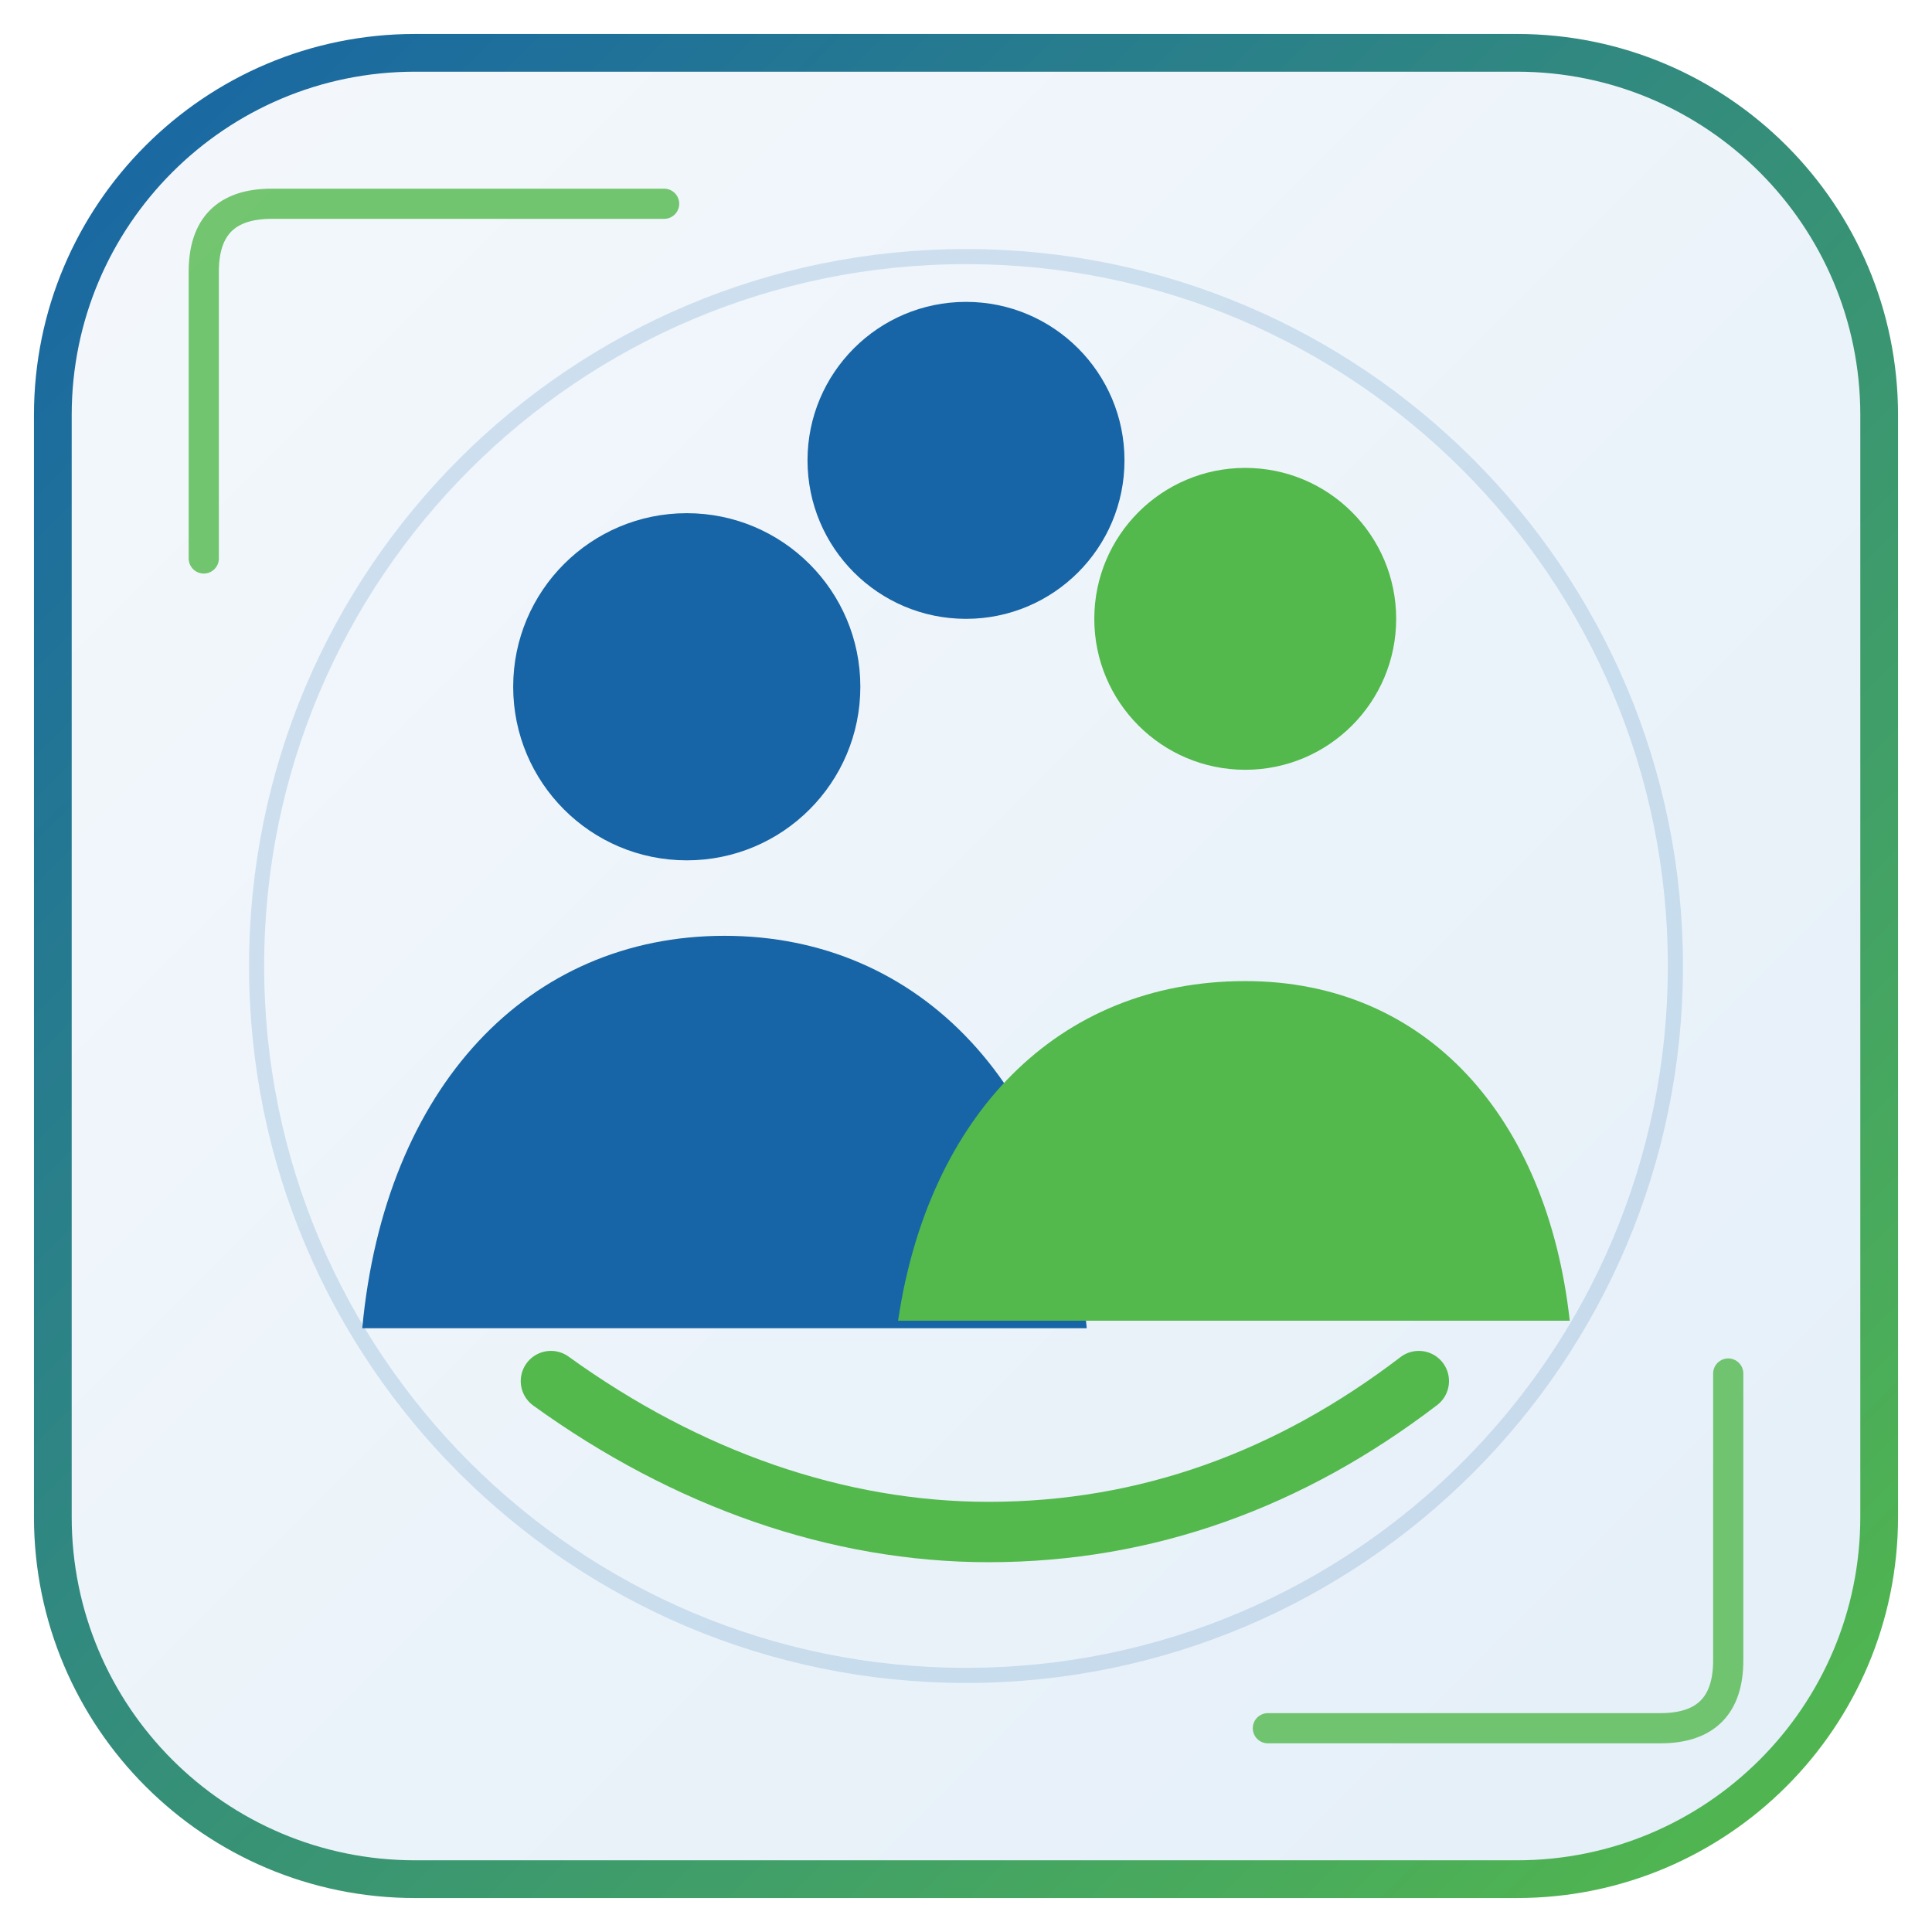
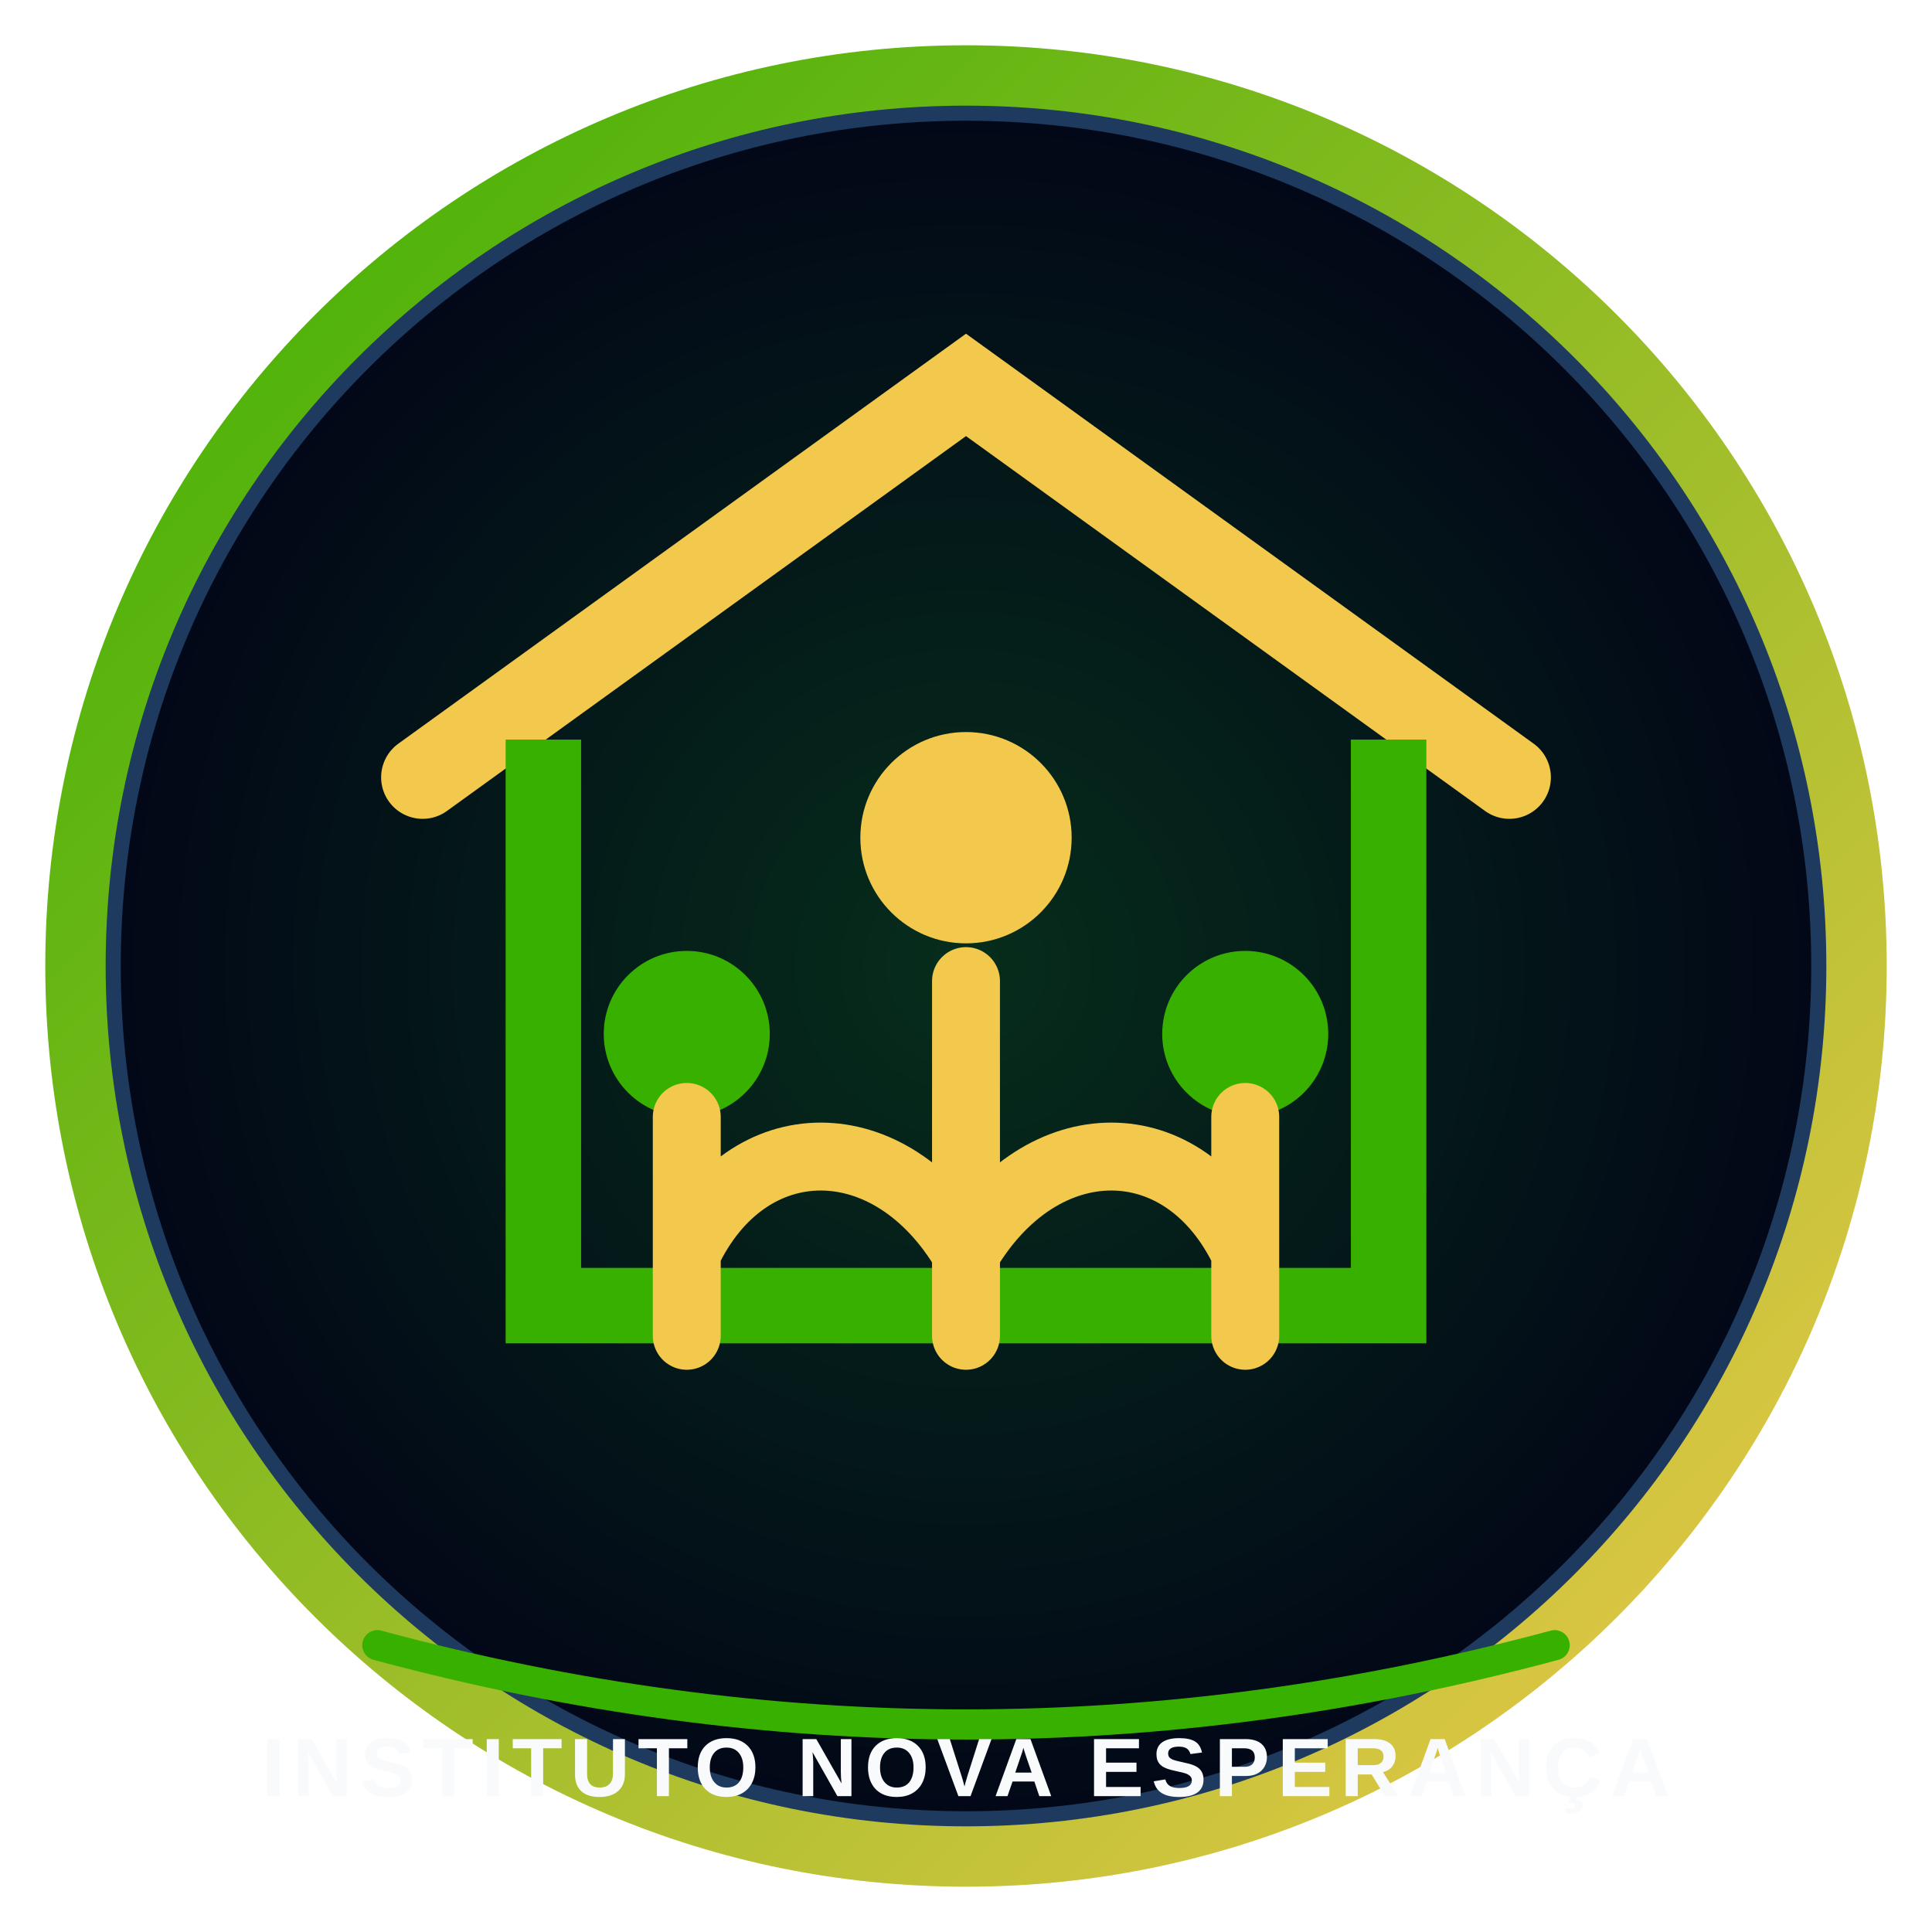
<svg xmlns="http://www.w3.org/2000/svg" width="256" height="256" viewBox="0 0 256 256" role="img" aria-labelledby="title desc">
  <defs>
-     <linearGradient id="frame" x1="0" y1="0" x2="1" y2="1">
-       <stop stop-color="#1765A6" />
-       <stop offset="1" stop-color="#53B94C" />
+     <linearGradient id="ring" x1="0" y1="0" x2="1" y2="1">
+       <stop stop-color="#38B000" />
+       <stop offset="1" stop-color="#F2C94C" />
    </linearGradient>
-     <linearGradient id="surface" x1="0" y1="0" x2="1" y2="1">
-       <stop stop-color="#F4F8FC" />
-       <stop offset="1" stop-color="#E4EFF8" />
-     </linearGradient>
+     <radialGradient id="surface">
+       <stop stop-color="#062D1B" />
+       <stop offset="1" stop-color="#020817" />
+     </radialGradient>
  </defs>
-   <rect x="7" y="7" width="242" height="242" rx="48" fill="url(#surface)" stroke="url(#frame)" stroke-width="5" />
-   <path d="M27 74V36q0-9 9-9h52M229 182v38q0 9-9 9h-52" fill="none" stroke="#53B94C" stroke-width="4" stroke-linecap="round" opacity=".8" />
-   <circle cx="128" cy="128" r="94" fill="none" stroke="#1765A6" stroke-opacity=".16" stroke-width="2" />
-   <circle cx="91" cy="91" r="23" fill="#1765A6" />
-   <circle cx="165" cy="82" r="20" fill="#53B94C" />
-   <circle cx="128" cy="61" r="21" fill="#1765A6" />
-   <path d="M48 176c3-32 22-52 48-52s45 20 48 52z" fill="#1765A6" />
-   <path d="M119 175c4-27 21-45 46-45 24 0 40 18 43 45z" fill="#53B94C" />
-   <path d="M73 183c18 13 38 20 58 20 21 0 40-7 57-20" fill="none" stroke="#53B94C" stroke-width="8" stroke-linecap="round" />
+   <circle cx="128" cy="128" r="122" fill="url(#ring)" />
+   <circle cx="128" cy="128" r="113" fill="url(#surface)" stroke="#1E3A5F" stroke-width="2" />
+   <g transform="translate(0 0)">
+     <path d="M56 103 128 51l72 52" fill="none" stroke="#F2C94C" stroke-width="11" stroke-linecap="round" />
+     <path d="M72 98v75h112V98" fill="none" stroke="#38B000" stroke-width="10" />
+     <circle cx="128" cy="111" r="14" fill="#F2C94C" />
+     <circle cx="91" cy="137" r="11" fill="#38B000" />
+     <circle cx="165" cy="137" r="11" fill="#38B000" />
+     <path d="M128 130v47m-37-29v29m74-29v29M91 166c8-17 27-17 37 0 10-17 29-17 37 0" fill="none" stroke="#F2C94C" stroke-width="9" stroke-linecap="round" />
+   </g>
+   <path d="M50 218Q128 239 206 218" fill="none" stroke="#38B000" stroke-width="4" stroke-linecap="round" />
+   <text x="128" y="238" text-anchor="middle" font-family="Arial,sans-serif" font-size="11" font-weight="700" fill="#F8FAFC" letter-spacing="1">INSTITUTO NOVA ESPERANÇA</text>
</svg>
